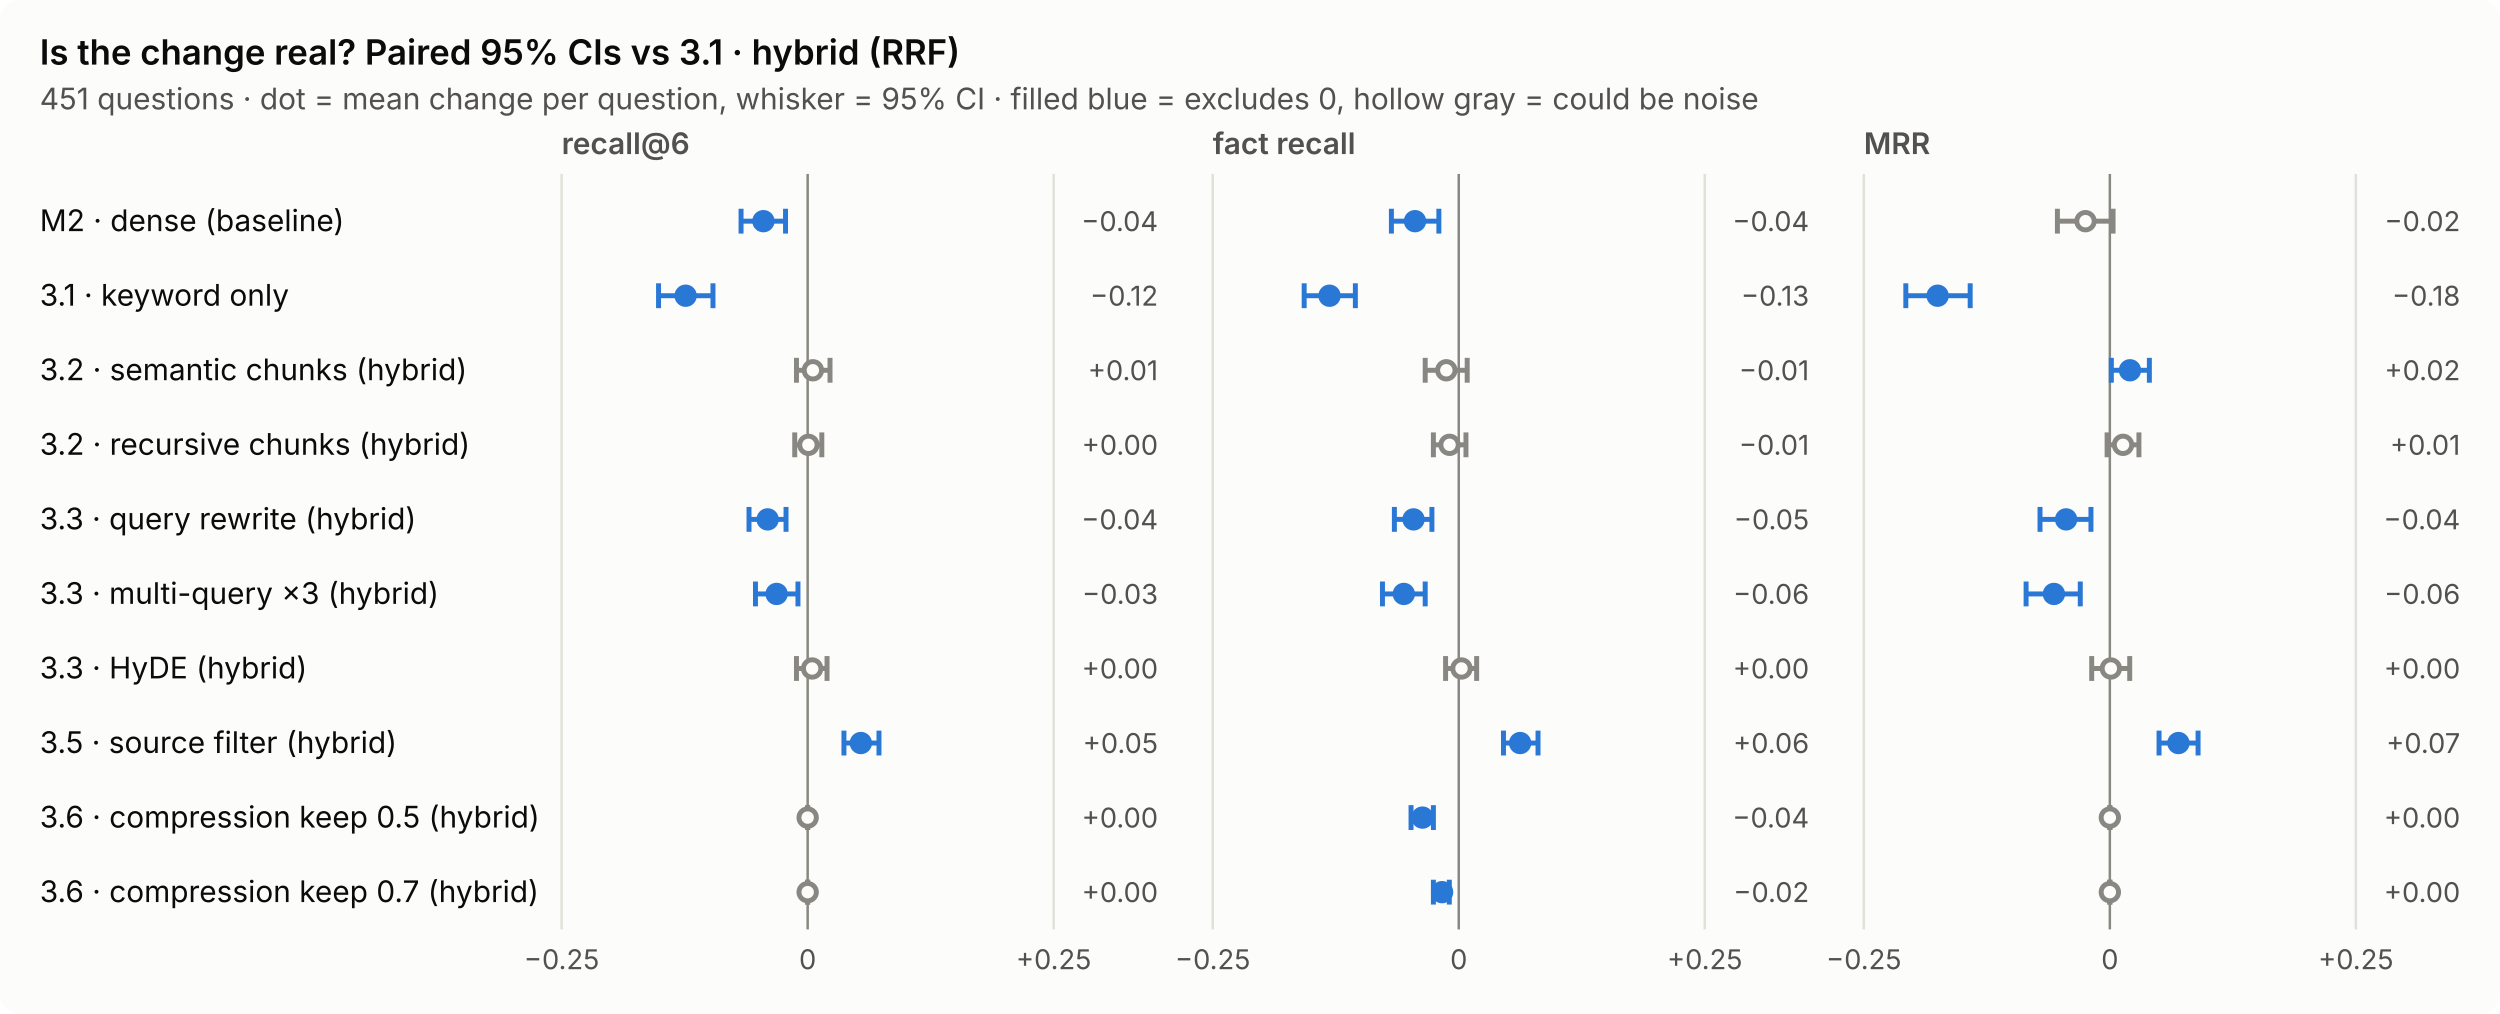
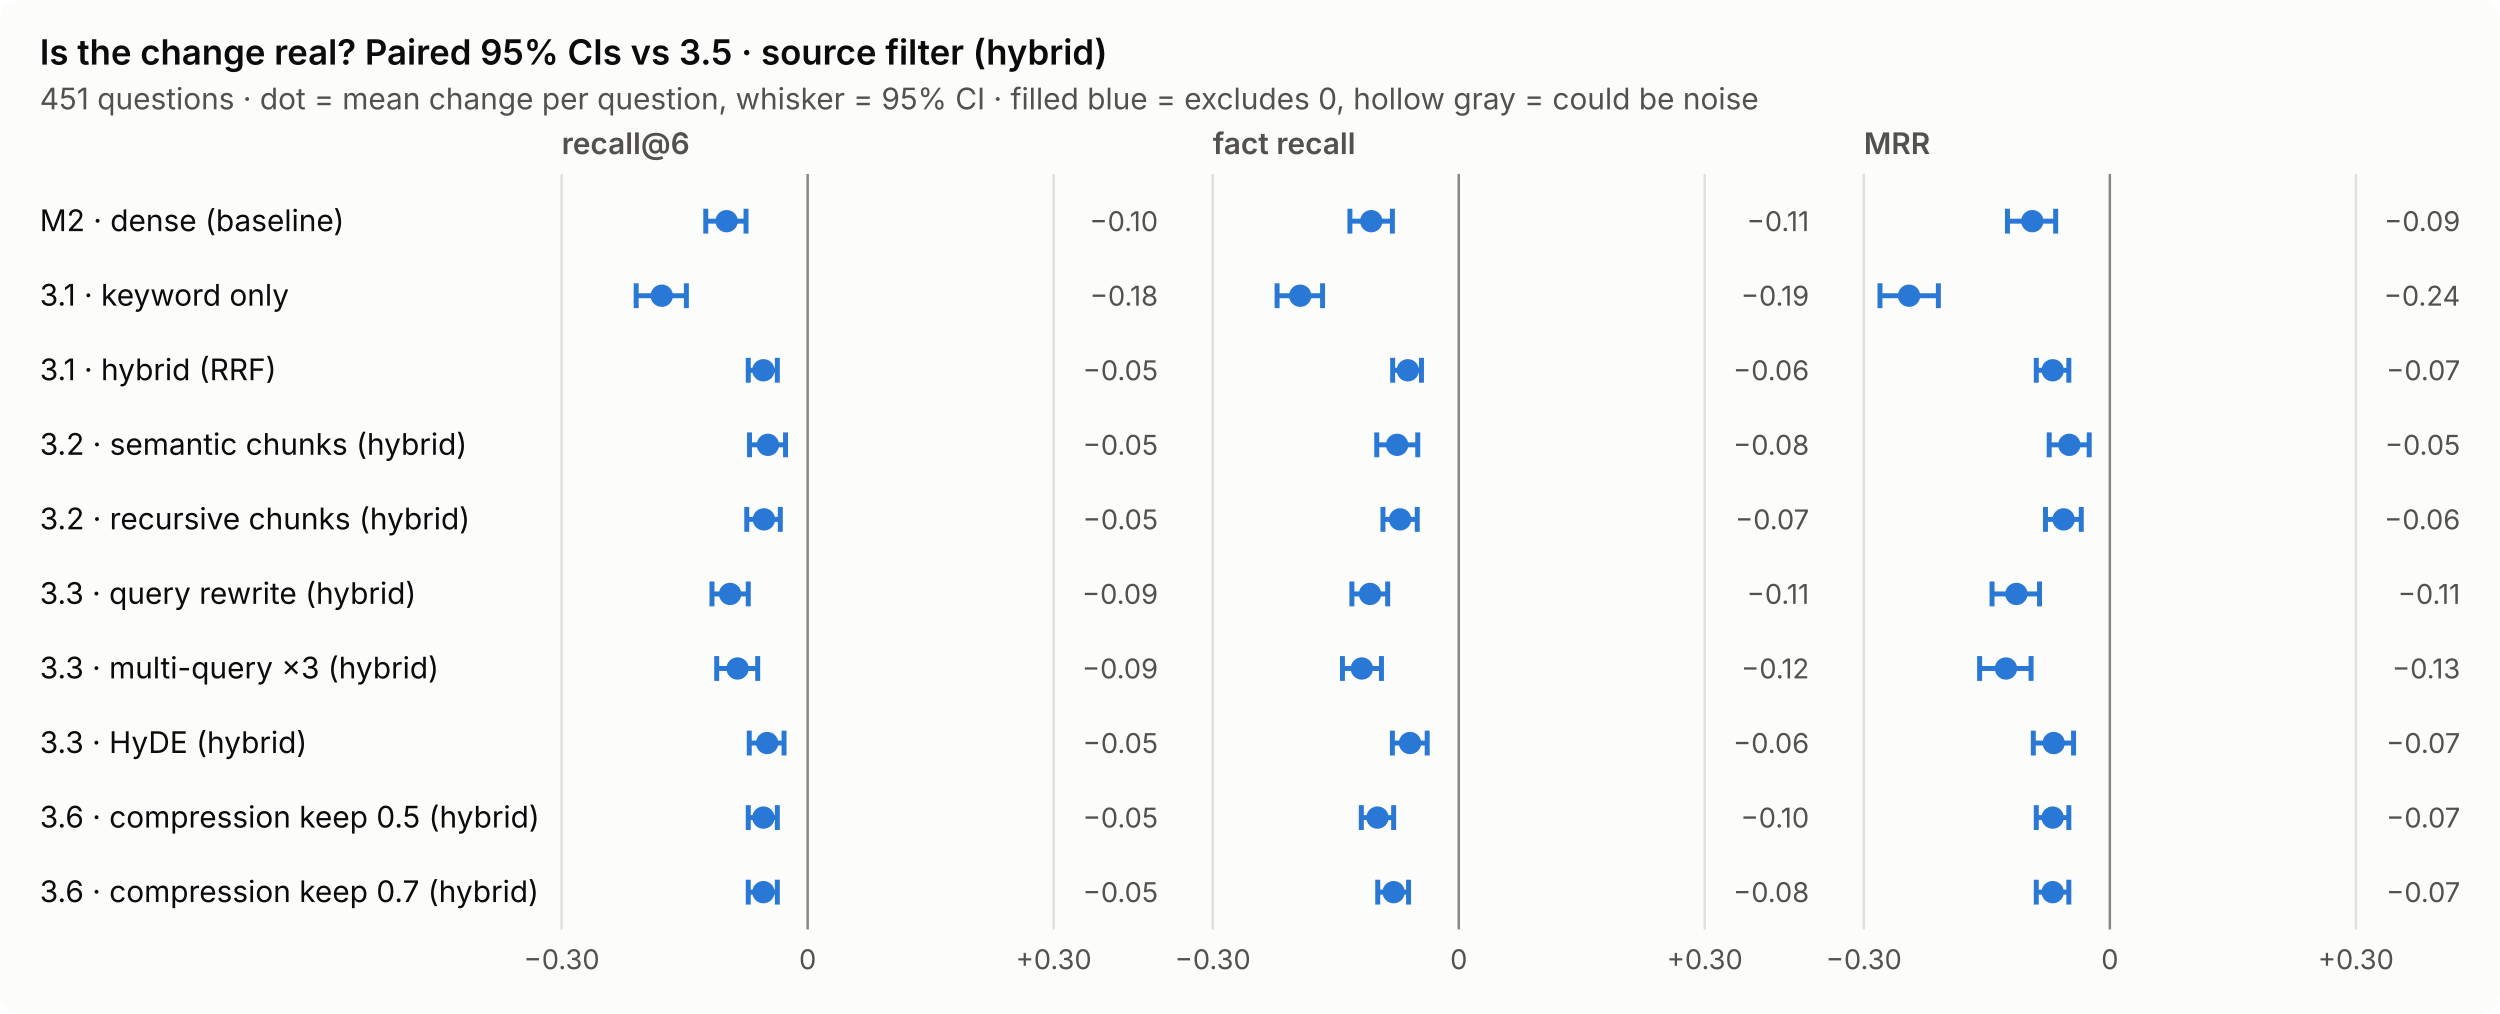
- <svg xmlns="http://www.w3.org/2000/svg" viewBox="0 0 1006 408" width="1006" height="408" font-family="system-ui, -apple-system, &quot;Segoe UI&quot;, sans-serif" role="img" aria-label="Is the change real? Paired 95% CIs vs 3.1 · hybrid (RRF)">
+ <svg xmlns="http://www.w3.org/2000/svg" viewBox="0 0 1006 408" width="1006" height="408" font-family="system-ui, -apple-system, &quot;Segoe UI&quot;, sans-serif" role="img" aria-label="Is the change real? Paired 95% CIs vs 3.5 · source filter (hybrid)">
  <style>
  .surface { fill: #fcfcfb; }
  .title { fill: #0b0b0b; font-weight: 600; font-size: 14px; }
  .subtitle, .panel-title { fill: #52514e; font-size: 12px; }
  .panel-title { font-weight: 600; }
  .label { fill: #0b0b0b; font-size: 12px; }
  .value, .tick { fill: #52514e; font-size: 11px; font-variant-numeric: tabular-nums; }
  .value { paint-order: stroke; stroke: #fcfcfb; stroke-width: 4px; stroke-linejoin: round; }
  .grid { stroke: #e1e0d9; stroke-width: 1; }
  .axis { stroke: #c3c2b7; stroke-width: 1; }
  .ref { stroke: #898781; stroke-width: 1; }
  .bar-baseline { fill: #b5b3ac; }
  .bar-run { fill: #2a78d6; }
  .ci-real { stroke: #2a78d6; fill: #2a78d6; }
  .ci-noise { stroke: #898781; fill: #fcfcfb; }
  @media (prefers-color-scheme: dark) {
    .surface { fill: #1a1a19; }
    .title, .label { fill: #f0efec; }
    .subtitle, .panel-title, .value, .tick { fill: #c3c2b7; }
    .value { stroke: #1a1a19; }
    .grid { stroke: #2c2c2a; }
    .axis { stroke: #383835; }
    .bar-baseline { fill: #74726c; }
    .bar-run { fill: #3987e5; }
    .ci-real { stroke: #3987e5; fill: #3987e5; }
    .ci-noise { stroke: #898781; fill: #1a1a19; }
  }
</style>
  <rect class="surface" width="1006" height="408" rx="8" />
-   <text class="title" x="16" y="26">Is the change real? Paired 95% CIs vs 3.1 · hybrid (RRF)</text>
+   <text class="title" x="16" y="26">Is the change real? Paired 95% CIs vs 3.5 · source filter (hybrid)</text>
  <text class="subtitle" x="16" y="44">451 questions · dot = mean change per question, whisker = 95% CI · filled blue = excludes 0, hollow gray = could be noise</text>
  <text class="label" x="16" y="93.0">M2 · dense (baseline)</text>
  <text class="label" x="16" y="123.0">3.1 · keyword only</text>
-   <text class="label" x="16" y="153.0">3.2 · semantic chunks (hybrid)</text>
-   <text class="label" x="16" y="183.0">3.2 · recursive chunks (hybrid)</text>
-   <text class="label" x="16" y="213.0">3.3 · query rewrite (hybrid)</text>
-   <text class="label" x="16" y="243.0">3.3 · multi-query ×3 (hybrid)</text>
-   <text class="label" x="16" y="273.0">3.3 · HyDE (hybrid)</text>
-   <text class="label" x="16" y="303.0">3.5 · source filter (hybrid)</text>
+   <text class="label" x="16" y="153.0">3.1 · hybrid (RRF)</text>
+   <text class="label" x="16" y="183.0">3.2 · semantic chunks (hybrid)</text>
+   <text class="label" x="16" y="213.0">3.2 · recursive chunks (hybrid)</text>
+   <text class="label" x="16" y="243.0">3.3 · query rewrite (hybrid)</text>
+   <text class="label" x="16" y="273.0">3.3 · multi-query ×3 (hybrid)</text>
+   <text class="label" x="16" y="303.0">3.3 · HyDE (hybrid)</text>
  <text class="label" x="16" y="333.0">3.6 · compression keep 0.5 (hybrid)</text>
  <text class="label" x="16" y="363.0">3.6 · compression keep 0.7 (hybrid)</text>
  <text class="panel-title" x="226" y="62">recall@6</text>
  <line class="grid" x1="226.0" y1="70" x2="226.0" y2="374" />
-   <text class="tick" x="226.0" y="390" text-anchor="middle">−0.25</text>
+   <text class="tick" x="226.0" y="390" text-anchor="middle">−0.30</text>
  <line class="ref" x1="325.0" y1="70" x2="325.0" y2="374" />
  <text class="tick" x="325.0" y="390" text-anchor="middle">0</text>
  <line class="grid" x1="424.0" y1="70" x2="424.0" y2="374" />
-   <text class="tick" x="424.0" y="390" text-anchor="middle">+0.25</text>
-   <g class="ci-real">
-     <line x1="298.2" y1="89.0" x2="316.1" y2="89.0" stroke-width="2" />
-     <line x1="298.2" y1="84.0" x2="298.2" y2="94.0" stroke-width="2" />
-     <line x1="316.1" y1="84.0" x2="316.1" y2="94.0" stroke-width="2" />
-     <circle cx="307.2" cy="89.0" r="3.5" stroke-width="2" />
-   </g>
-   <text class="value" x="466.0" y="93.0" text-anchor="end">−0.04</text>
-   <g class="ci-real">
-     <line x1="265.0" y1="119.0" x2="286.9" y2="119.0" stroke-width="2" />
-     <line x1="265.0" y1="114.0" x2="265.0" y2="124.0" stroke-width="2" />
-     <line x1="286.9" y1="114.0" x2="286.9" y2="124.0" stroke-width="2" />
-     <circle cx="275.9" cy="119.0" r="3.5" stroke-width="2" />
-   </g>
-   <text class="value" x="466.0" y="123.0" text-anchor="end">−0.12</text>
-   <g class="ci-noise">
-     <line x1="320.5" y1="149.0" x2="334.0" y2="149.0" stroke-width="2" />
-     <line x1="320.5" y1="144.0" x2="320.5" y2="154.0" stroke-width="2" />
-     <line x1="334.0" y1="144.0" x2="334.0" y2="154.0" stroke-width="2" />
-     <circle cx="327.1" cy="149.0" r="3.5" stroke-width="2" />
-   </g>
-   <text class="value" x="466.0" y="153.0" text-anchor="end">+0.01</text>
-   <g class="ci-noise">
-     <line x1="319.8" y1="179.0" x2="330.7" y2="179.0" stroke-width="2" />
-     <line x1="319.8" y1="174.0" x2="319.8" y2="184.0" stroke-width="2" />
-     <line x1="330.7" y1="174.0" x2="330.7" y2="184.0" stroke-width="2" />
-     <circle cx="325.3" cy="179.0" r="3.5" stroke-width="2" />
-   </g>
-   <text class="value" x="466.0" y="183.0" text-anchor="end">+0.00</text>
-   <g class="ci-real">
-     <line x1="301.4" y1="209.0" x2="316.3" y2="209.0" stroke-width="2" />
-     <line x1="301.4" y1="204.0" x2="301.4" y2="214.0" stroke-width="2" />
-     <line x1="316.3" y1="204.0" x2="316.3" y2="214.0" stroke-width="2" />
-     <circle cx="308.9" cy="209.0" r="3.5" stroke-width="2" />
-   </g>
-   <text class="value" x="466.0" y="213.0" text-anchor="end">−0.04</text>
-   <g class="ci-real">
-     <line x1="304.0" y1="239.0" x2="321.1" y2="239.0" stroke-width="2" />
-     <line x1="304.0" y1="234.0" x2="304.0" y2="244.0" stroke-width="2" />
-     <line x1="321.1" y1="234.0" x2="321.1" y2="244.0" stroke-width="2" />
-     <circle cx="312.5" cy="239.0" r="3.5" stroke-width="2" />
-   </g>
-   <text class="value" x="466.0" y="243.0" text-anchor="end">−0.03</text>
-   <g class="ci-noise">
-     <line x1="320.5" y1="269.0" x2="332.8" y2="269.0" stroke-width="2" />
-     <line x1="320.5" y1="264.0" x2="320.5" y2="274.0" stroke-width="2" />
-     <line x1="332.8" y1="264.0" x2="332.8" y2="274.0" stroke-width="2" />
-     <circle cx="326.8" cy="269.0" r="3.5" stroke-width="2" />
-   </g>
-   <text class="value" x="466.0" y="273.0" text-anchor="end">+0.00</text>
-   <g class="ci-real">
-     <line x1="339.6" y1="299.0" x2="353.7" y2="299.0" stroke-width="2" />
-     <line x1="339.6" y1="294.0" x2="339.6" y2="304.0" stroke-width="2" />
-     <line x1="353.7" y1="294.0" x2="353.7" y2="304.0" stroke-width="2" />
-     <circle cx="346.4" cy="299.0" r="3.5" stroke-width="2" />
-   </g>
-   <text class="value" x="466.0" y="303.0" text-anchor="end">+0.05</text>
-   <g class="ci-noise">
-     <line x1="325.0" y1="329.0" x2="325.0" y2="329.0" stroke-width="2" />
-     <line x1="325.0" y1="324.0" x2="325.0" y2="334.0" stroke-width="2" />
-     <line x1="325.0" y1="324.0" x2="325.0" y2="334.0" stroke-width="2" />
-     <circle cx="325.0" cy="329.0" r="3.5" stroke-width="2" />
-   </g>
-   <text class="value" x="466.0" y="333.0" text-anchor="end">+0.00</text>
-   <g class="ci-noise">
-     <line x1="325.0" y1="359.0" x2="325.0" y2="359.0" stroke-width="2" />
-     <line x1="325.0" y1="354.0" x2="325.0" y2="364.0" stroke-width="2" />
-     <line x1="325.0" y1="354.0" x2="325.0" y2="364.0" stroke-width="2" />
-     <circle cx="325.0" cy="359.0" r="3.5" stroke-width="2" />
-   </g>
-   <text class="value" x="466.0" y="363.0" text-anchor="end">+0.00</text>
+   <text class="tick" x="424.0" y="390" text-anchor="middle">+0.30</text>
+   <g class="ci-real">
+     <line x1="284.0" y1="89.0" x2="300.2" y2="89.0" stroke-width="2" />
+     <line x1="284.0" y1="84.0" x2="284.0" y2="94.0" stroke-width="2" />
+     <line x1="300.2" y1="84.0" x2="300.2" y2="94.0" stroke-width="2" />
+     <circle cx="292.4" cy="89.0" r="3.5" stroke-width="2" />
+   </g>
+   <text class="value" x="466.0" y="93.0" text-anchor="end">−0.10</text>
+   <g class="ci-real">
+     <line x1="256.0" y1="119.0" x2="276.2" y2="119.0" stroke-width="2" />
+     <line x1="256.0" y1="114.0" x2="256.0" y2="124.0" stroke-width="2" />
+     <line x1="276.2" y1="114.0" x2="276.2" y2="124.0" stroke-width="2" />
+     <circle cx="266.3" cy="119.0" r="3.5" stroke-width="2" />
+   </g>
+   <text class="value" x="466.0" y="123.0" text-anchor="end">−0.18</text>
+   <g class="ci-real">
+     <line x1="301.1" y1="149.0" x2="312.8" y2="149.0" stroke-width="2" />
+     <line x1="301.1" y1="144.0" x2="301.1" y2="154.0" stroke-width="2" />
+     <line x1="312.8" y1="144.0" x2="312.8" y2="154.0" stroke-width="2" />
+     <circle cx="307.2" cy="149.0" r="3.5" stroke-width="2" />
+   </g>
+   <text class="value" x="466.0" y="153.0" text-anchor="end">−0.05</text>
+   <g class="ci-real">
+     <line x1="301.6" y1="179.0" x2="316.1" y2="179.0" stroke-width="2" />
+     <line x1="301.6" y1="174.0" x2="301.6" y2="184.0" stroke-width="2" />
+     <line x1="316.1" y1="174.0" x2="316.1" y2="184.0" stroke-width="2" />
+     <circle cx="309.0" cy="179.0" r="3.5" stroke-width="2" />
+   </g>
+   <text class="value" x="466.0" y="183.0" text-anchor="end">−0.05</text>
+   <g class="ci-real">
+     <line x1="300.5" y1="209.0" x2="314.0" y2="209.0" stroke-width="2" />
+     <line x1="300.5" y1="204.0" x2="300.5" y2="214.0" stroke-width="2" />
+     <line x1="314.0" y1="204.0" x2="314.0" y2="214.0" stroke-width="2" />
+     <circle cx="307.4" cy="209.0" r="3.5" stroke-width="2" />
+   </g>
+   <text class="value" x="466.0" y="213.0" text-anchor="end">−0.05</text>
+   <g class="ci-real">
+     <line x1="286.5" y1="239.0" x2="301.1" y2="239.0" stroke-width="2" />
+     <line x1="286.5" y1="234.0" x2="286.5" y2="244.0" stroke-width="2" />
+     <line x1="301.1" y1="234.0" x2="301.1" y2="244.0" stroke-width="2" />
+     <circle cx="293.8" cy="239.0" r="3.5" stroke-width="2" />
+   </g>
+   <text class="value" x="466.0" y="243.0" text-anchor="end">−0.09</text>
+   <g class="ci-real">
+     <line x1="288.4" y1="269.0" x2="304.9" y2="269.0" stroke-width="2" />
+     <line x1="288.4" y1="264.0" x2="288.4" y2="274.0" stroke-width="2" />
+     <line x1="304.9" y1="264.0" x2="304.9" y2="274.0" stroke-width="2" />
+     <circle cx="296.8" cy="269.0" r="3.5" stroke-width="2" />
+   </g>
+   <text class="value" x="466.0" y="273.0" text-anchor="end">−0.09</text>
+   <g class="ci-real">
+     <line x1="301.5" y1="299.0" x2="315.5" y2="299.0" stroke-width="2" />
+     <line x1="301.5" y1="294.0" x2="301.5" y2="304.0" stroke-width="2" />
+     <line x1="315.5" y1="294.0" x2="315.5" y2="304.0" stroke-width="2" />
+     <circle cx="308.7" cy="299.0" r="3.5" stroke-width="2" />
+   </g>
+   <text class="value" x="466.0" y="303.0" text-anchor="end">−0.05</text>
+   <g class="ci-real">
+     <line x1="301.1" y1="329.0" x2="312.8" y2="329.0" stroke-width="2" />
+     <line x1="301.1" y1="324.0" x2="301.1" y2="334.0" stroke-width="2" />
+     <line x1="312.8" y1="324.0" x2="312.8" y2="334.0" stroke-width="2" />
+     <circle cx="307.2" cy="329.0" r="3.5" stroke-width="2" />
+   </g>
+   <text class="value" x="466.0" y="333.0" text-anchor="end">−0.05</text>
+   <g class="ci-real">
+     <line x1="301.1" y1="359.0" x2="312.8" y2="359.0" stroke-width="2" />
+     <line x1="301.1" y1="354.0" x2="301.1" y2="364.0" stroke-width="2" />
+     <line x1="312.8" y1="354.0" x2="312.8" y2="364.0" stroke-width="2" />
+     <circle cx="307.2" cy="359.0" r="3.5" stroke-width="2" />
+   </g>
+   <text class="value" x="466.0" y="363.0" text-anchor="end">−0.05</text>
  <text class="panel-title" x="488" y="62">fact recall</text>
  <line class="grid" x1="488.0" y1="70" x2="488.0" y2="374" />
-   <text class="tick" x="488.0" y="390" text-anchor="middle">−0.25</text>
+   <text class="tick" x="488.0" y="390" text-anchor="middle">−0.30</text>
  <line class="ref" x1="587.0" y1="70" x2="587.0" y2="374" />
  <text class="tick" x="587.0" y="390" text-anchor="middle">0</text>
  <line class="grid" x1="686.0" y1="70" x2="686.0" y2="374" />
-   <text class="tick" x="686.0" y="390" text-anchor="middle">+0.25</text>
-   <g class="ci-real">
-     <line x1="559.9" y1="89.0" x2="579.0" y2="89.0" stroke-width="2" />
-     <line x1="559.9" y1="84.0" x2="559.9" y2="94.0" stroke-width="2" />
-     <line x1="579.0" y1="84.0" x2="579.0" y2="94.0" stroke-width="2" />
-     <circle cx="569.4" cy="89.0" r="3.5" stroke-width="2" />
-   </g>
-   <text class="value" x="728.0" y="93.0" text-anchor="end">−0.04</text>
-   <g class="ci-real">
-     <line x1="524.8" y1="119.0" x2="545.4" y2="119.0" stroke-width="2" />
-     <line x1="524.8" y1="114.0" x2="524.8" y2="124.0" stroke-width="2" />
-     <line x1="545.4" y1="114.0" x2="545.4" y2="124.0" stroke-width="2" />
-     <circle cx="535.0" cy="119.0" r="3.5" stroke-width="2" />
-   </g>
-   <text class="value" x="728.0" y="123.0" text-anchor="end">−0.13</text>
-   <g class="ci-noise">
-     <line x1="573.5" y1="149.0" x2="590.4" y2="149.0" stroke-width="2" />
-     <line x1="573.5" y1="144.0" x2="573.5" y2="154.0" stroke-width="2" />
-     <line x1="590.4" y1="144.0" x2="590.4" y2="154.0" stroke-width="2" />
-     <circle cx="582.0" cy="149.0" r="3.5" stroke-width="2" />
-   </g>
-   <text class="value" x="728.0" y="153.0" text-anchor="end">−0.01</text>
-   <g class="ci-noise">
-     <line x1="576.8" y1="179.0" x2="589.9" y2="179.0" stroke-width="2" />
-     <line x1="576.8" y1="174.0" x2="576.8" y2="184.0" stroke-width="2" />
-     <line x1="589.9" y1="174.0" x2="589.9" y2="184.0" stroke-width="2" />
-     <circle cx="583.3" cy="179.0" r="3.5" stroke-width="2" />
-   </g>
-   <text class="value" x="728.0" y="183.0" text-anchor="end">−0.01</text>
-   <g class="ci-real">
-     <line x1="561.1" y1="209.0" x2="576.2" y2="209.0" stroke-width="2" />
-     <line x1="561.1" y1="204.0" x2="561.1" y2="214.0" stroke-width="2" />
-     <line x1="576.2" y1="204.0" x2="576.2" y2="214.0" stroke-width="2" />
-     <circle cx="568.8" cy="209.0" r="3.5" stroke-width="2" />
-   </g>
-   <text class="value" x="728.0" y="213.0" text-anchor="end">−0.05</text>
-   <g class="ci-real">
-     <line x1="556.3" y1="239.0" x2="573.5" y2="239.0" stroke-width="2" />
-     <line x1="556.3" y1="234.0" x2="556.3" y2="244.0" stroke-width="2" />
-     <line x1="573.5" y1="234.0" x2="573.5" y2="244.0" stroke-width="2" />
-     <circle cx="564.9" cy="239.0" r="3.5" stroke-width="2" />
-   </g>
-   <text class="value" x="728.0" y="243.0" text-anchor="end">−0.06</text>
-   <g class="ci-noise">
-     <line x1="581.7" y1="269.0" x2="594.2" y2="269.0" stroke-width="2" />
-     <line x1="581.7" y1="264.0" x2="581.7" y2="274.0" stroke-width="2" />
-     <line x1="594.2" y1="264.0" x2="594.2" y2="274.0" stroke-width="2" />
-     <circle cx="588.1" cy="269.0" r="3.5" stroke-width="2" />
-   </g>
-   <text class="value" x="728.0" y="273.0" text-anchor="end">+0.00</text>
-   <g class="ci-real">
-     <line x1="605.0" y1="299.0" x2="618.9" y2="299.0" stroke-width="2" />
-     <line x1="605.0" y1="294.0" x2="605.0" y2="304.0" stroke-width="2" />
-     <line x1="618.9" y1="294.0" x2="618.9" y2="304.0" stroke-width="2" />
-     <circle cx="611.7" cy="299.0" r="3.5" stroke-width="2" />
-   </g>
-   <text class="value" x="728.0" y="303.0" text-anchor="end">+0.06</text>
-   <g class="ci-real">
-     <line x1="567.8" y1="329.0" x2="576.8" y2="329.0" stroke-width="2" />
-     <line x1="567.8" y1="324.0" x2="567.8" y2="334.0" stroke-width="2" />
-     <line x1="576.8" y1="324.0" x2="576.8" y2="334.0" stroke-width="2" />
-     <circle cx="572.4" cy="329.0" r="3.5" stroke-width="2" />
-   </g>
-   <text class="value" x="728.0" y="333.0" text-anchor="end">−0.04</text>
-   <g class="ci-real">
-     <line x1="576.8" y1="359.0" x2="583.2" y2="359.0" stroke-width="2" />
-     <line x1="576.8" y1="354.0" x2="576.8" y2="364.0" stroke-width="2" />
-     <line x1="583.2" y1="354.0" x2="583.2" y2="364.0" stroke-width="2" />
-     <circle cx="580.3" cy="359.0" r="3.5" stroke-width="2" />
-   </g>
-   <text class="value" x="728.0" y="363.0" text-anchor="end">−0.02</text>
+   <text class="tick" x="686.0" y="390" text-anchor="middle">+0.30</text>
+   <g class="ci-real">
+     <line x1="543.2" y1="89.0" x2="560.3" y2="89.0" stroke-width="2" />
+     <line x1="543.2" y1="84.0" x2="543.2" y2="94.0" stroke-width="2" />
+     <line x1="560.3" y1="84.0" x2="560.3" y2="94.0" stroke-width="2" />
+     <circle cx="551.8" cy="89.0" r="3.5" stroke-width="2" />
+   </g>
+   <text class="value" x="728.0" y="93.0" text-anchor="end">−0.11</text>
+   <g class="ci-real">
+     <line x1="513.9" y1="119.0" x2="532.2" y2="119.0" stroke-width="2" />
+     <line x1="513.9" y1="114.0" x2="513.9" y2="124.0" stroke-width="2" />
+     <line x1="532.2" y1="114.0" x2="532.2" y2="124.0" stroke-width="2" />
+     <circle cx="523.2" cy="119.0" r="3.5" stroke-width="2" />
+   </g>
+   <text class="value" x="728.0" y="123.0" text-anchor="end">−0.19</text>
+   <g class="ci-real">
+     <line x1="560.4" y1="149.0" x2="572.0" y2="149.0" stroke-width="2" />
+     <line x1="560.4" y1="144.0" x2="560.4" y2="154.0" stroke-width="2" />
+     <line x1="572.0" y1="144.0" x2="572.0" y2="154.0" stroke-width="2" />
+     <circle cx="566.5" cy="149.0" r="3.5" stroke-width="2" />
+   </g>
+   <text class="value" x="728.0" y="153.0" text-anchor="end">−0.06</text>
+   <g class="ci-real">
+     <line x1="554.0" y1="179.0" x2="570.5" y2="179.0" stroke-width="2" />
+     <line x1="554.0" y1="174.0" x2="554.0" y2="184.0" stroke-width="2" />
+     <line x1="570.5" y1="174.0" x2="570.5" y2="184.0" stroke-width="2" />
+     <circle cx="562.2" cy="179.0" r="3.5" stroke-width="2" />
+   </g>
+   <text class="value" x="728.0" y="183.0" text-anchor="end">−0.08</text>
+   <g class="ci-real">
+     <line x1="556.5" y1="209.0" x2="570.3" y2="209.0" stroke-width="2" />
+     <line x1="556.5" y1="204.0" x2="556.5" y2="214.0" stroke-width="2" />
+     <line x1="570.3" y1="204.0" x2="570.3" y2="214.0" stroke-width="2" />
+     <circle cx="563.4" cy="209.0" r="3.5" stroke-width="2" />
+   </g>
+   <text class="value" x="728.0" y="213.0" text-anchor="end">−0.07</text>
+   <g class="ci-real">
+     <line x1="544.0" y1="239.0" x2="558.4" y2="239.0" stroke-width="2" />
+     <line x1="544.0" y1="234.0" x2="544.0" y2="244.0" stroke-width="2" />
+     <line x1="558.4" y1="234.0" x2="558.4" y2="244.0" stroke-width="2" />
+     <circle cx="551.3" cy="239.0" r="3.5" stroke-width="2" />
+   </g>
+   <text class="value" x="728.0" y="243.0" text-anchor="end">−0.11</text>
+   <g class="ci-real">
+     <line x1="540.2" y1="269.0" x2="555.9" y2="269.0" stroke-width="2" />
+     <line x1="540.2" y1="264.0" x2="540.2" y2="274.0" stroke-width="2" />
+     <line x1="555.9" y1="264.0" x2="555.9" y2="274.0" stroke-width="2" />
+     <circle cx="548.0" cy="269.0" r="3.5" stroke-width="2" />
+   </g>
+   <text class="value" x="728.0" y="273.0" text-anchor="end">−0.12</text>
+   <g class="ci-real">
+     <line x1="560.3" y1="299.0" x2="574.3" y2="299.0" stroke-width="2" />
+     <line x1="560.3" y1="294.0" x2="560.3" y2="304.0" stroke-width="2" />
+     <line x1="574.3" y1="294.0" x2="574.3" y2="304.0" stroke-width="2" />
+     <circle cx="567.4" cy="299.0" r="3.5" stroke-width="2" />
+   </g>
+   <text class="value" x="728.0" y="303.0" text-anchor="end">−0.06</text>
+   <g class="ci-real">
+     <line x1="547.8" y1="329.0" x2="560.8" y2="329.0" stroke-width="2" />
+     <line x1="547.8" y1="324.0" x2="547.8" y2="334.0" stroke-width="2" />
+     <line x1="560.8" y1="324.0" x2="560.8" y2="334.0" stroke-width="2" />
+     <circle cx="554.3" cy="329.0" r="3.5" stroke-width="2" />
+   </g>
+   <text class="value" x="728.0" y="333.0" text-anchor="end">−0.10</text>
+   <g class="ci-real">
+     <line x1="554.4" y1="359.0" x2="566.8" y2="359.0" stroke-width="2" />
+     <line x1="554.4" y1="354.0" x2="554.4" y2="364.0" stroke-width="2" />
+     <line x1="566.8" y1="354.0" x2="566.8" y2="364.0" stroke-width="2" />
+     <circle cx="560.8" cy="359.0" r="3.5" stroke-width="2" />
+   </g>
+   <text class="value" x="728.0" y="363.0" text-anchor="end">−0.08</text>
  <text class="panel-title" x="750" y="62">MRR</text>
  <line class="grid" x1="750.0" y1="70" x2="750.0" y2="374" />
-   <text class="tick" x="750.0" y="390" text-anchor="middle">−0.25</text>
+   <text class="tick" x="750.0" y="390" text-anchor="middle">−0.30</text>
  <line class="ref" x1="849.0" y1="70" x2="849.0" y2="374" />
  <text class="tick" x="849.0" y="390" text-anchor="middle">0</text>
  <line class="grid" x1="948.0" y1="70" x2="948.0" y2="374" />
-   <text class="tick" x="948.0" y="390" text-anchor="middle">+0.25</text>
-   <g class="ci-noise">
-     <line x1="827.9" y1="89.0" x2="850.3" y2="89.0" stroke-width="2" />
-     <line x1="827.9" y1="84.0" x2="827.9" y2="94.0" stroke-width="2" />
-     <line x1="850.3" y1="84.0" x2="850.3" y2="94.0" stroke-width="2" />
-     <circle cx="839.2" cy="89.0" r="3.5" stroke-width="2" />
-   </g>
-   <text class="value" x="990.0" y="93.0" text-anchor="end">−0.02</text>
-   <g class="ci-real">
-     <line x1="766.9" y1="119.0" x2="792.8" y2="119.0" stroke-width="2" />
-     <line x1="766.9" y1="114.0" x2="766.9" y2="124.0" stroke-width="2" />
-     <line x1="792.8" y1="114.0" x2="792.8" y2="124.0" stroke-width="2" />
-     <circle cx="779.7" cy="119.0" r="3.5" stroke-width="2" />
-   </g>
-   <text class="value" x="990.0" y="123.0" text-anchor="end">−0.18</text>
-   <g class="ci-real">
-     <line x1="849.6" y1="149.0" x2="864.9" y2="149.0" stroke-width="2" />
-     <line x1="849.6" y1="144.0" x2="849.6" y2="154.0" stroke-width="2" />
-     <line x1="864.9" y1="144.0" x2="864.9" y2="154.0" stroke-width="2" />
-     <circle cx="857.1" cy="149.0" r="3.5" stroke-width="2" />
-   </g>
-   <text class="value" x="990.0" y="153.0" text-anchor="end">+0.02</text>
-   <g class="ci-noise">
-     <line x1="847.9" y1="179.0" x2="860.7" y2="179.0" stroke-width="2" />
-     <line x1="847.9" y1="174.0" x2="847.9" y2="184.0" stroke-width="2" />
-     <line x1="860.7" y1="174.0" x2="860.7" y2="184.0" stroke-width="2" />
-     <circle cx="854.3" cy="179.0" r="3.5" stroke-width="2" />
-   </g>
-   <text class="value" x="990.0" y="183.0" text-anchor="end">+0.01</text>
-   <g class="ci-real">
-     <line x1="820.9" y1="209.0" x2="841.4" y2="209.0" stroke-width="2" />
-     <line x1="820.9" y1="204.0" x2="820.9" y2="214.0" stroke-width="2" />
-     <line x1="841.4" y1="204.0" x2="841.4" y2="214.0" stroke-width="2" />
-     <circle cx="831.4" cy="209.0" r="3.5" stroke-width="2" />
-   </g>
-   <text class="value" x="990.0" y="213.0" text-anchor="end">−0.04</text>
-   <g class="ci-real">
-     <line x1="815.3" y1="239.0" x2="837.1" y2="239.0" stroke-width="2" />
-     <line x1="815.3" y1="234.0" x2="815.3" y2="244.0" stroke-width="2" />
-     <line x1="837.1" y1="234.0" x2="837.1" y2="244.0" stroke-width="2" />
-     <circle cx="826.5" cy="239.0" r="3.5" stroke-width="2" />
-   </g>
-   <text class="value" x="990.0" y="243.0" text-anchor="end">−0.06</text>
-   <g class="ci-noise">
-     <line x1="841.7" y1="269.0" x2="857.0" y2="269.0" stroke-width="2" />
-     <line x1="841.7" y1="264.0" x2="841.7" y2="274.0" stroke-width="2" />
-     <line x1="857.0" y1="264.0" x2="857.0" y2="274.0" stroke-width="2" />
-     <circle cx="849.4" cy="269.0" r="3.5" stroke-width="2" />
-   </g>
-   <text class="value" x="990.0" y="273.0" text-anchor="end">+0.00</text>
-   <g class="ci-real">
-     <line x1="868.8" y1="299.0" x2="884.5" y2="299.0" stroke-width="2" />
-     <line x1="868.8" y1="294.0" x2="868.8" y2="304.0" stroke-width="2" />
-     <line x1="884.5" y1="294.0" x2="884.5" y2="304.0" stroke-width="2" />
-     <circle cx="876.6" cy="299.0" r="3.5" stroke-width="2" />
-   </g>
-   <text class="value" x="990.0" y="303.0" text-anchor="end">+0.07</text>
-   <g class="ci-noise">
-     <line x1="849.0" y1="329.0" x2="849.0" y2="329.0" stroke-width="2" />
-     <line x1="849.0" y1="324.0" x2="849.0" y2="334.0" stroke-width="2" />
-     <line x1="849.0" y1="324.0" x2="849.0" y2="334.0" stroke-width="2" />
-     <circle cx="849.0" cy="329.0" r="3.5" stroke-width="2" />
-   </g>
-   <text class="value" x="990.0" y="333.0" text-anchor="end">+0.00</text>
-   <g class="ci-noise">
-     <line x1="849.0" y1="359.0" x2="849.0" y2="359.0" stroke-width="2" />
-     <line x1="849.0" y1="354.0" x2="849.0" y2="364.0" stroke-width="2" />
-     <line x1="849.0" y1="354.0" x2="849.0" y2="364.0" stroke-width="2" />
-     <circle cx="849.0" cy="359.0" r="3.5" stroke-width="2" />
-   </g>
-   <text class="value" x="990.0" y="363.0" text-anchor="end">+0.00</text>
+   <text class="tick" x="948.0" y="390" text-anchor="middle">+0.30</text>
+   <g class="ci-real">
+     <line x1="807.8" y1="89.0" x2="827.2" y2="89.0" stroke-width="2" />
+     <line x1="807.8" y1="84.0" x2="807.8" y2="94.0" stroke-width="2" />
+     <line x1="827.2" y1="84.0" x2="827.2" y2="94.0" stroke-width="2" />
+     <circle cx="817.8" cy="89.0" r="3.5" stroke-width="2" />
+   </g>
+   <text class="value" x="990.0" y="93.0" text-anchor="end">−0.09</text>
+   <g class="ci-real">
+     <line x1="756.5" y1="119.0" x2="780.0" y2="119.0" stroke-width="2" />
+     <line x1="756.5" y1="114.0" x2="756.5" y2="124.0" stroke-width="2" />
+     <line x1="780.0" y1="114.0" x2="780.0" y2="124.0" stroke-width="2" />
+     <circle cx="768.2" cy="119.0" r="3.5" stroke-width="2" />
+   </g>
+   <text class="value" x="990.0" y="123.0" text-anchor="end">−0.24</text>
+   <g class="ci-real">
+     <line x1="819.4" y1="149.0" x2="832.5" y2="149.0" stroke-width="2" />
+     <line x1="819.4" y1="144.0" x2="819.4" y2="154.0" stroke-width="2" />
+     <line x1="832.5" y1="144.0" x2="832.5" y2="154.0" stroke-width="2" />
+     <circle cx="826.0" cy="149.0" r="3.5" stroke-width="2" />
+   </g>
+   <text class="value" x="990.0" y="153.0" text-anchor="end">−0.07</text>
+   <g class="ci-real">
+     <line x1="824.6" y1="179.0" x2="840.7" y2="179.0" stroke-width="2" />
+     <line x1="824.6" y1="174.0" x2="824.6" y2="184.0" stroke-width="2" />
+     <line x1="840.7" y1="174.0" x2="840.7" y2="184.0" stroke-width="2" />
+     <circle cx="832.7" cy="179.0" r="3.5" stroke-width="2" />
+   </g>
+   <text class="value" x="990.0" y="183.0" text-anchor="end">−0.05</text>
+   <g class="ci-real">
+     <line x1="823.1" y1="209.0" x2="837.5" y2="209.0" stroke-width="2" />
+     <line x1="823.1" y1="204.0" x2="823.1" y2="214.0" stroke-width="2" />
+     <line x1="837.5" y1="204.0" x2="837.5" y2="214.0" stroke-width="2" />
+     <circle cx="830.4" cy="209.0" r="3.5" stroke-width="2" />
+   </g>
+   <text class="value" x="990.0" y="213.0" text-anchor="end">−0.06</text>
+   <g class="ci-real">
+     <line x1="801.6" y1="239.0" x2="820.7" y2="239.0" stroke-width="2" />
+     <line x1="801.6" y1="234.0" x2="801.6" y2="244.0" stroke-width="2" />
+     <line x1="820.7" y1="234.0" x2="820.7" y2="244.0" stroke-width="2" />
+     <circle cx="811.4" cy="239.0" r="3.5" stroke-width="2" />
+   </g>
+   <text class="value" x="990.0" y="243.0" text-anchor="end">−0.11</text>
+   <g class="ci-real">
+     <line x1="796.6" y1="269.0" x2="817.3" y2="269.0" stroke-width="2" />
+     <line x1="796.6" y1="264.0" x2="796.6" y2="274.0" stroke-width="2" />
+     <line x1="817.3" y1="264.0" x2="817.3" y2="274.0" stroke-width="2" />
+     <circle cx="807.2" cy="269.0" r="3.5" stroke-width="2" />
+   </g>
+   <text class="value" x="990.0" y="273.0" text-anchor="end">−0.13</text>
+   <g class="ci-real">
+     <line x1="818.2" y1="299.0" x2="834.4" y2="299.0" stroke-width="2" />
+     <line x1="818.2" y1="294.0" x2="818.2" y2="304.0" stroke-width="2" />
+     <line x1="834.4" y1="294.0" x2="834.4" y2="304.0" stroke-width="2" />
+     <circle cx="826.4" cy="299.0" r="3.5" stroke-width="2" />
+   </g>
+   <text class="value" x="990.0" y="303.0" text-anchor="end">−0.07</text>
+   <g class="ci-real">
+     <line x1="819.4" y1="329.0" x2="832.5" y2="329.0" stroke-width="2" />
+     <line x1="819.4" y1="324.0" x2="819.4" y2="334.0" stroke-width="2" />
+     <line x1="832.5" y1="324.0" x2="832.5" y2="334.0" stroke-width="2" />
+     <circle cx="826.0" cy="329.0" r="3.5" stroke-width="2" />
+   </g>
+   <text class="value" x="990.0" y="333.0" text-anchor="end">−0.07</text>
+   <g class="ci-real">
+     <line x1="819.4" y1="359.0" x2="832.5" y2="359.0" stroke-width="2" />
+     <line x1="819.4" y1="354.0" x2="819.4" y2="364.0" stroke-width="2" />
+     <line x1="832.5" y1="354.0" x2="832.5" y2="364.0" stroke-width="2" />
+     <circle cx="826.0" cy="359.0" r="3.5" stroke-width="2" />
+   </g>
+   <text class="value" x="990.0" y="363.0" text-anchor="end">−0.07</text>
</svg>
